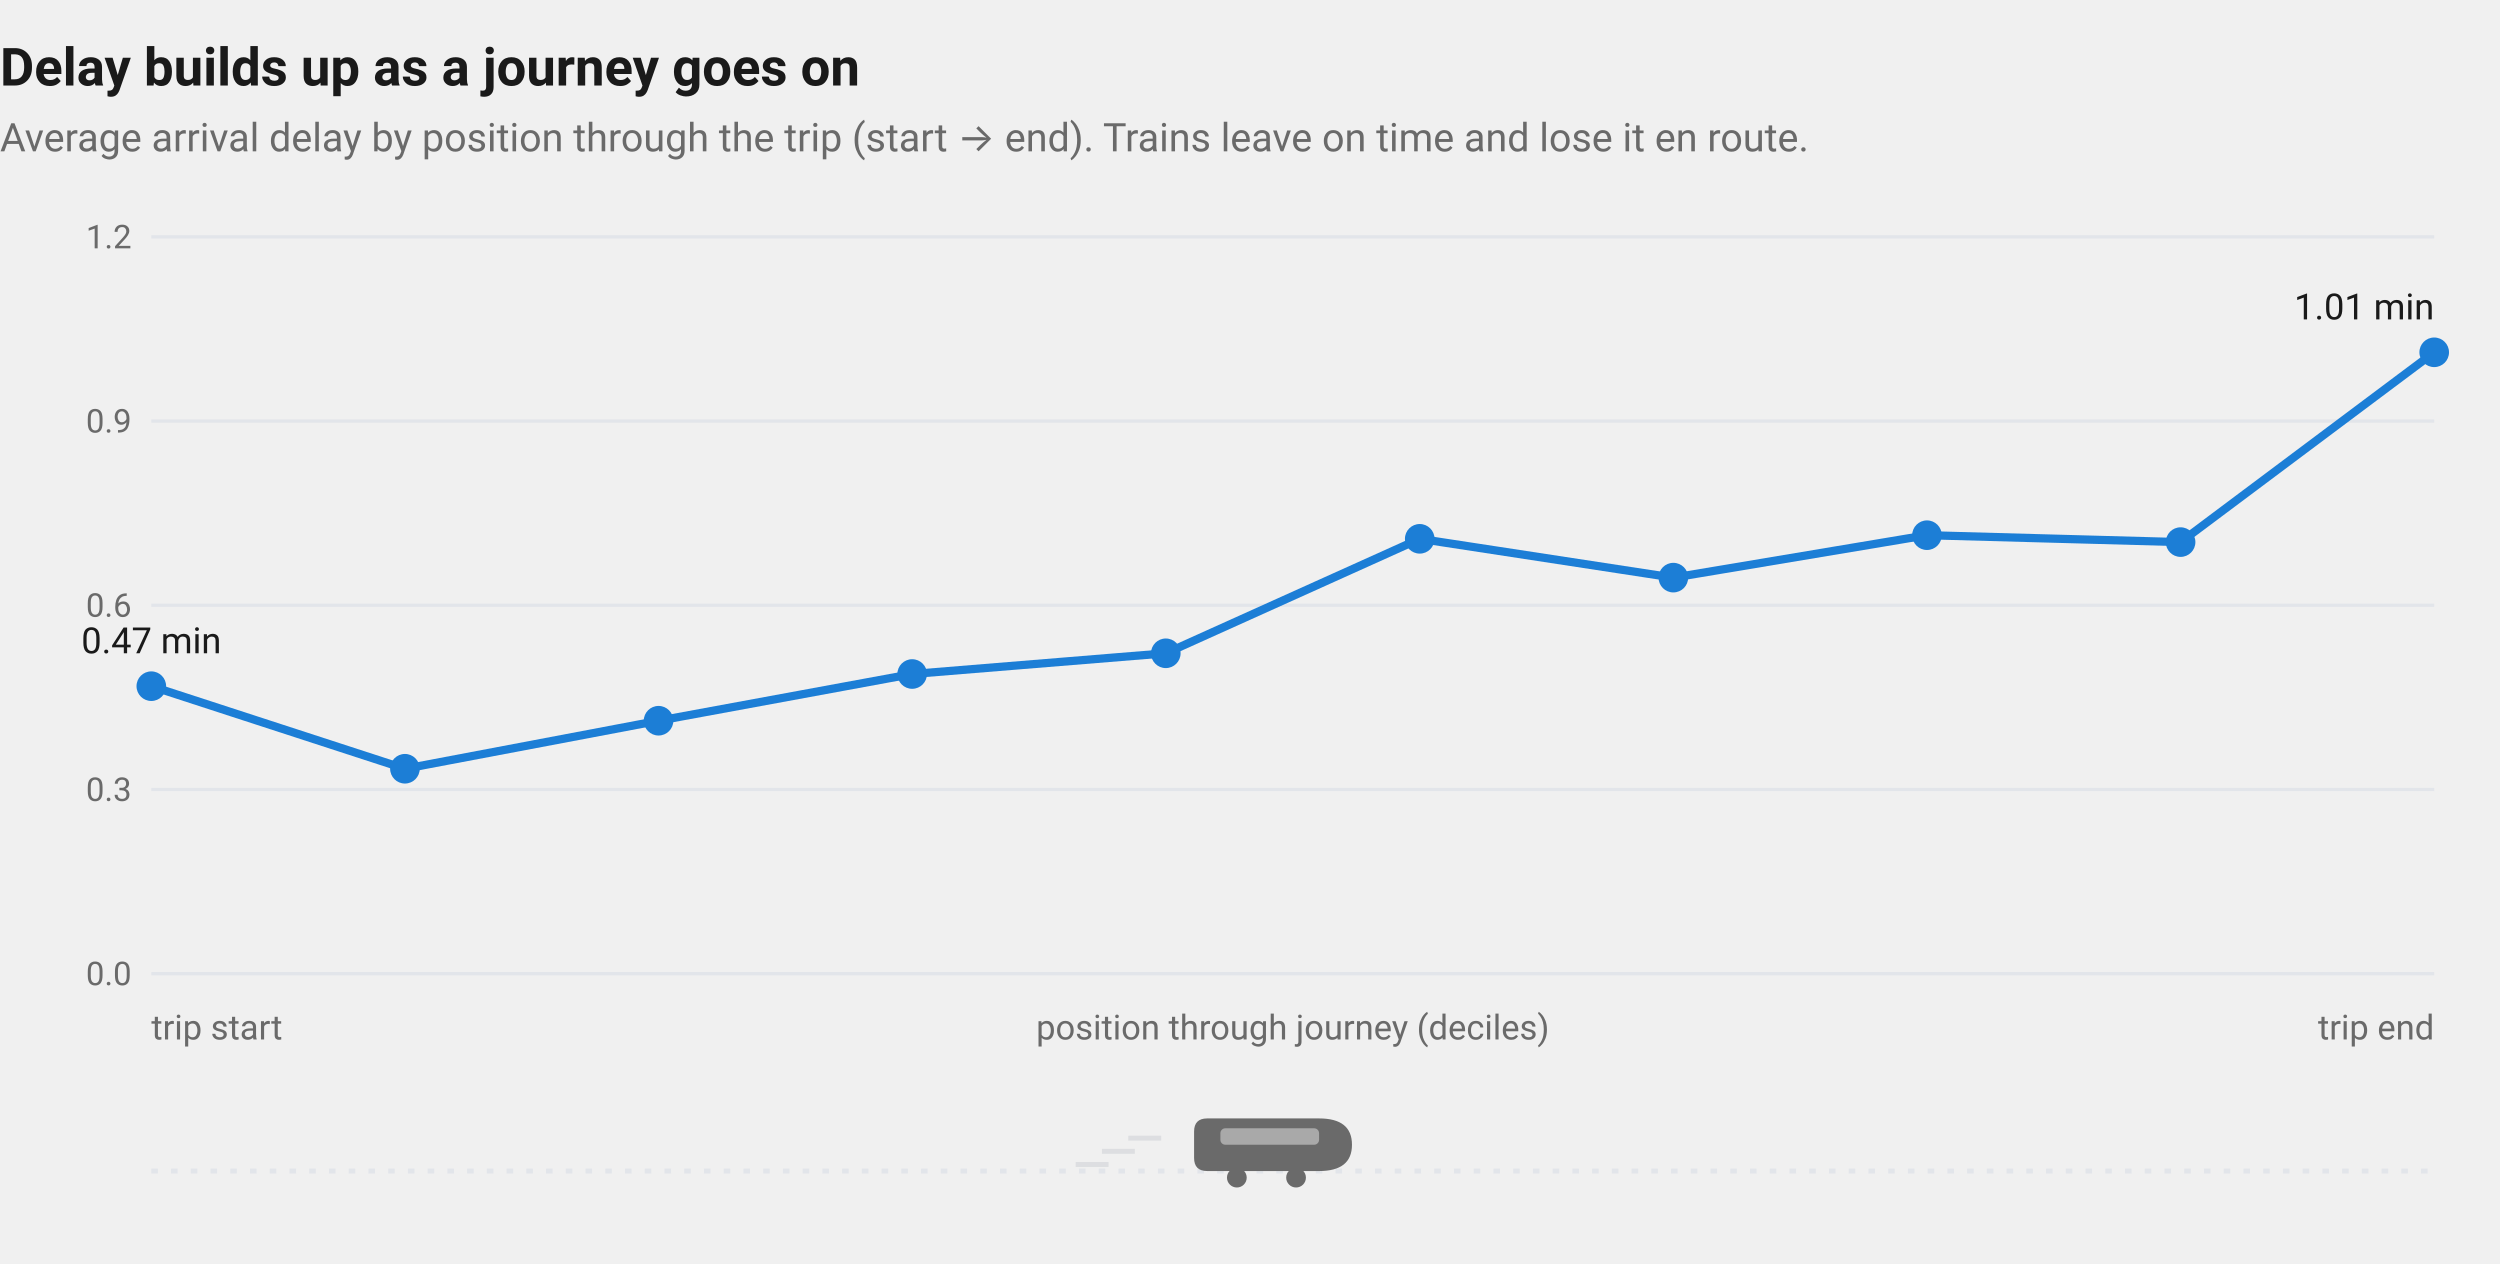
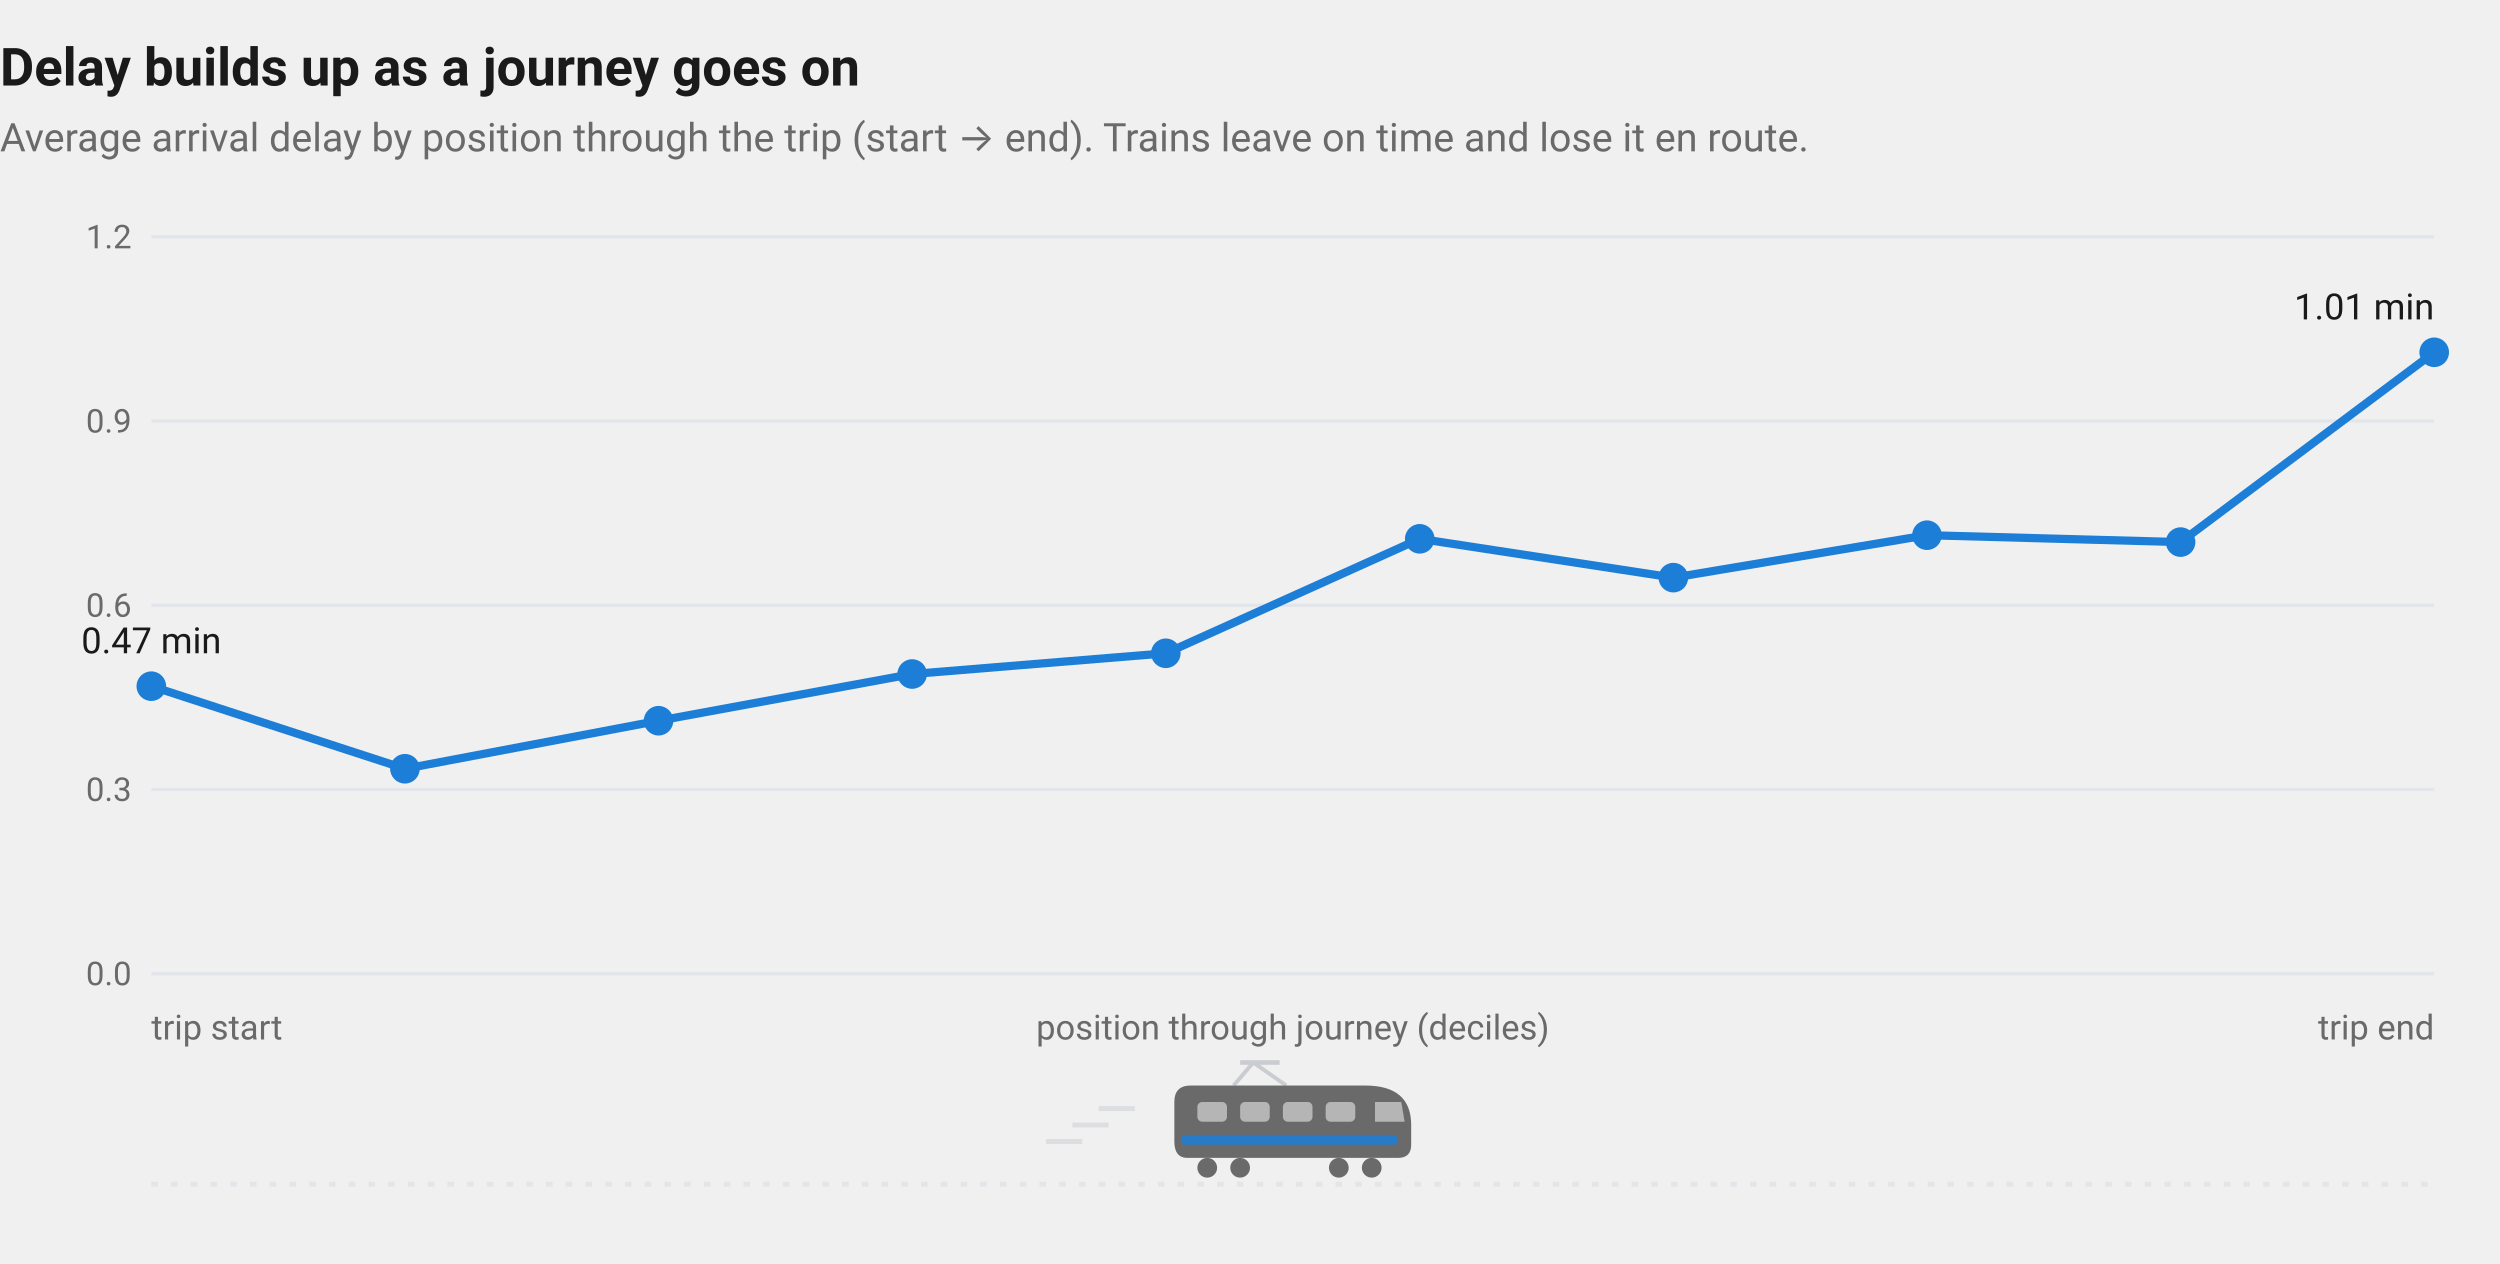
<svg xmlns="http://www.w3.org/2000/svg" viewBox="0 0 760 384" width="100%" role="img">
  <style>
text{font-family:-apple-system,BlinkMacSystemFont,'Segoe UI',Roboto,sans-serif;fill:#1a1a1a}
.muted{fill:#6a6a6a}.title{font-weight:600}
.bar{fill:#1c7ed6}.line{stroke:#1c7ed6}.dot{fill:#1c7ed6}
.tline{stroke:#e8833a}.tdot{fill:#e8833a}
.grid{stroke:#e2e5ea}.axis{stroke:#c9ccd1}.band{fill:#000;opacity:0.045}
.chip{stroke:#00000022;stroke-width:1}
@media (prefers-color-scheme:dark){
 text{fill:#e8e8e8}.muted{fill:#9aa0a6}
 .bar{fill:#4dabf7}.line{stroke:#4dabf7}.dot{fill:#4dabf7}
 .tline{stroke:#f0a868}.tdot{fill:#f0a868}
 .grid{stroke:#3a3f47}.axis{stroke:#565c66}.band{fill:#fff;opacity:0.06}
 .chip{stroke:#ffffff33}
}
</style>
  <text x="0" y="26" class="title" font-size="16">Delay builds up as a journey goes on</text>
  <text x="0" y="46" class="muted" font-size="12">Average arrival delay by position through the trip (start → end). Trains leave on time and lose it en route.</text>
  <line x1="46" y1="296.0" x2="740" y2="296.0" class="grid" stroke-width="1" />
  <text x="40" y="299.5" text-anchor="end" class="muted" font-size="10">0.0</text>
  <line x1="46" y1="240.0" x2="740" y2="240.0" class="grid" stroke-width="1" />
  <text x="40" y="243.5" text-anchor="end" class="muted" font-size="10">0.3</text>
  <line x1="46" y1="184.0" x2="740" y2="184.0" class="grid" stroke-width="1" />
  <text x="40" y="187.5" text-anchor="end" class="muted" font-size="10">0.6</text>
  <line x1="46" y1="128.0" x2="740" y2="128.0" class="grid" stroke-width="1" />
  <text x="40" y="131.5" text-anchor="end" class="muted" font-size="10">0.9</text>
  <line x1="46" y1="72.0" x2="740" y2="72.0" class="grid" stroke-width="1" />
  <text x="40" y="75.5" text-anchor="end" class="muted" font-size="10">1.2</text>
  <path d="M 46.0,208.6 L 123.1,233.7 L 200.2,219.1 L 277.3,204.9 L 354.4,198.6 L 431.6,163.8 L 508.7,175.6 L 585.8,162.7 L 662.9,164.8 L 740.0,107.1" fill="none" class="line" stroke-width="2.5" />
  <circle cx="46.0" cy="208.6" r="4.5" class="dot" />
  <circle cx="123.1" cy="233.7" r="4.5" class="dot" />
  <circle cx="200.2" cy="219.1" r="4.5" class="dot" />
  <circle cx="277.3" cy="204.9" r="4.5" class="dot" />
  <circle cx="354.4" cy="198.6" r="4.5" class="dot" />
  <circle cx="431.6" cy="163.8" r="4.5" class="dot" />
  <circle cx="508.7" cy="175.6" r="4.5" class="dot" />
  <circle cx="585.8" cy="162.7" r="4.5" class="dot" />
  <circle cx="662.9" cy="164.8" r="4.5" class="dot" />
  <circle cx="740.0" cy="107.1" r="4.5" class="dot" />
  <text x="46.0" y="198.6" text-anchor="middle" font-size="11">0.47 min</text>
  <text x="740.0" y="97.1" text-anchor="end" font-size="11">1.01 min</text>
  <text x="46" y="316.0" class="muted" font-size="10.5">trip start</text>
  <text x="740" y="316.0" text-anchor="end" class="muted" font-size="10.5">trip end</text>
  <text x="393.0" y="316.0" text-anchor="middle" class="muted" font-size="10.5">position through journey (deciles)</text>
-   <line x1="46" y1="356.0" x2="740" y2="356.0" class="grid" stroke-width="1.5" stroke-dasharray="2 4" />
-   <line x1="353.0" y1="346.0" x2="343.0" y2="346.0" class="axis" stroke-width="1.5" opacity="0.5" />
-   <line x1="345.0" y1="350.0" x2="335.0" y2="350.0" class="axis" stroke-width="1.5" opacity="0.5" />
-   <line x1="337.0" y1="354.0" x2="327.0" y2="354.0" class="axis" stroke-width="1.5" opacity="0.5" />
-   <path d="M 367.0,340 h34 q10,0 10,8 v0 q0,8 -10,8 h-34 q-4,0 -4,-4 v-8 q0,-4 4,-4 z" class="muted" />
-   <rect x="371.0" y="343.0" width="30" height="5" rx="1.5" fill="#ffffff" opacity="0.42" />
-   <circle cx="376.0" cy="358.0" r="3" class="muted" />
-   <circle cx="394.0" cy="358.0" r="3" class="muted" />
+   <line x1="46" y1="360.0" x2="740" y2="360.0" class="grid" stroke-width="1.5" stroke-dasharray="2 4" />
+   <line x1="345.0" y1="337.0" x2="334.0" y2="337.0" class="axis" stroke-width="1.5" opacity="0.5" />
+   <line x1="337.0" y1="342.0" x2="326.0" y2="342.0" class="axis" stroke-width="1.5" opacity="0.5" />
+   <line x1="329.0" y1="347.0" x2="318.0" y2="347.0" class="axis" stroke-width="1.5" opacity="0.5" />
+   <path d="M 375.0,330 L 381.0,323.0 L 391.0,330.0" fill="none" class="axis" stroke-width="1.2" />
+   <line x1="377.0" y1="323.0" x2="389.0" y2="323.0" class="axis" stroke-width="1.4" />
+   <path d="M 357.0,335.0 Q 357.0,330.0 362.0,330.0 H 415.0 Q 429.0,330.0 429.0,342.0 V 348.0 Q 429.0,352.0 425.0,352.0 H 361.0 Q 357.0,352.0 357.0,347.0 Z" class="muted" />
+   <rect x="359.0" y="345.0" width="66.0" height="3" rx="1.5" class="bar" opacity="0.85" />
+   <rect x="364.0" y="335.0" width="9" height="6" rx="1.5" fill="#ffffff" opacity="0.5" />
+   <rect x="377.0" y="335.0" width="9" height="6" rx="1.5" fill="#ffffff" opacity="0.5" />
+   <rect x="390.0" y="335.0" width="9" height="6" rx="1.5" fill="#ffffff" opacity="0.5" />
+   <rect x="403.0" y="335.0" width="9" height="6" rx="1.5" fill="#ffffff" opacity="0.5" />
+   <path d="M 418.0,335.0 H 426.0 L 427.0,341.0 H 418.0 Z" fill="#ffffff" opacity="0.5" />
+   <circle cx="367.0" cy="355.0" r="3" class="muted" />
+   <circle cx="377.0" cy="355.0" r="3" class="muted" />
+   <circle cx="407.0" cy="355.0" r="3" class="muted" />
+   <circle cx="417.0" cy="355.0" r="3" class="muted" />
</svg>
